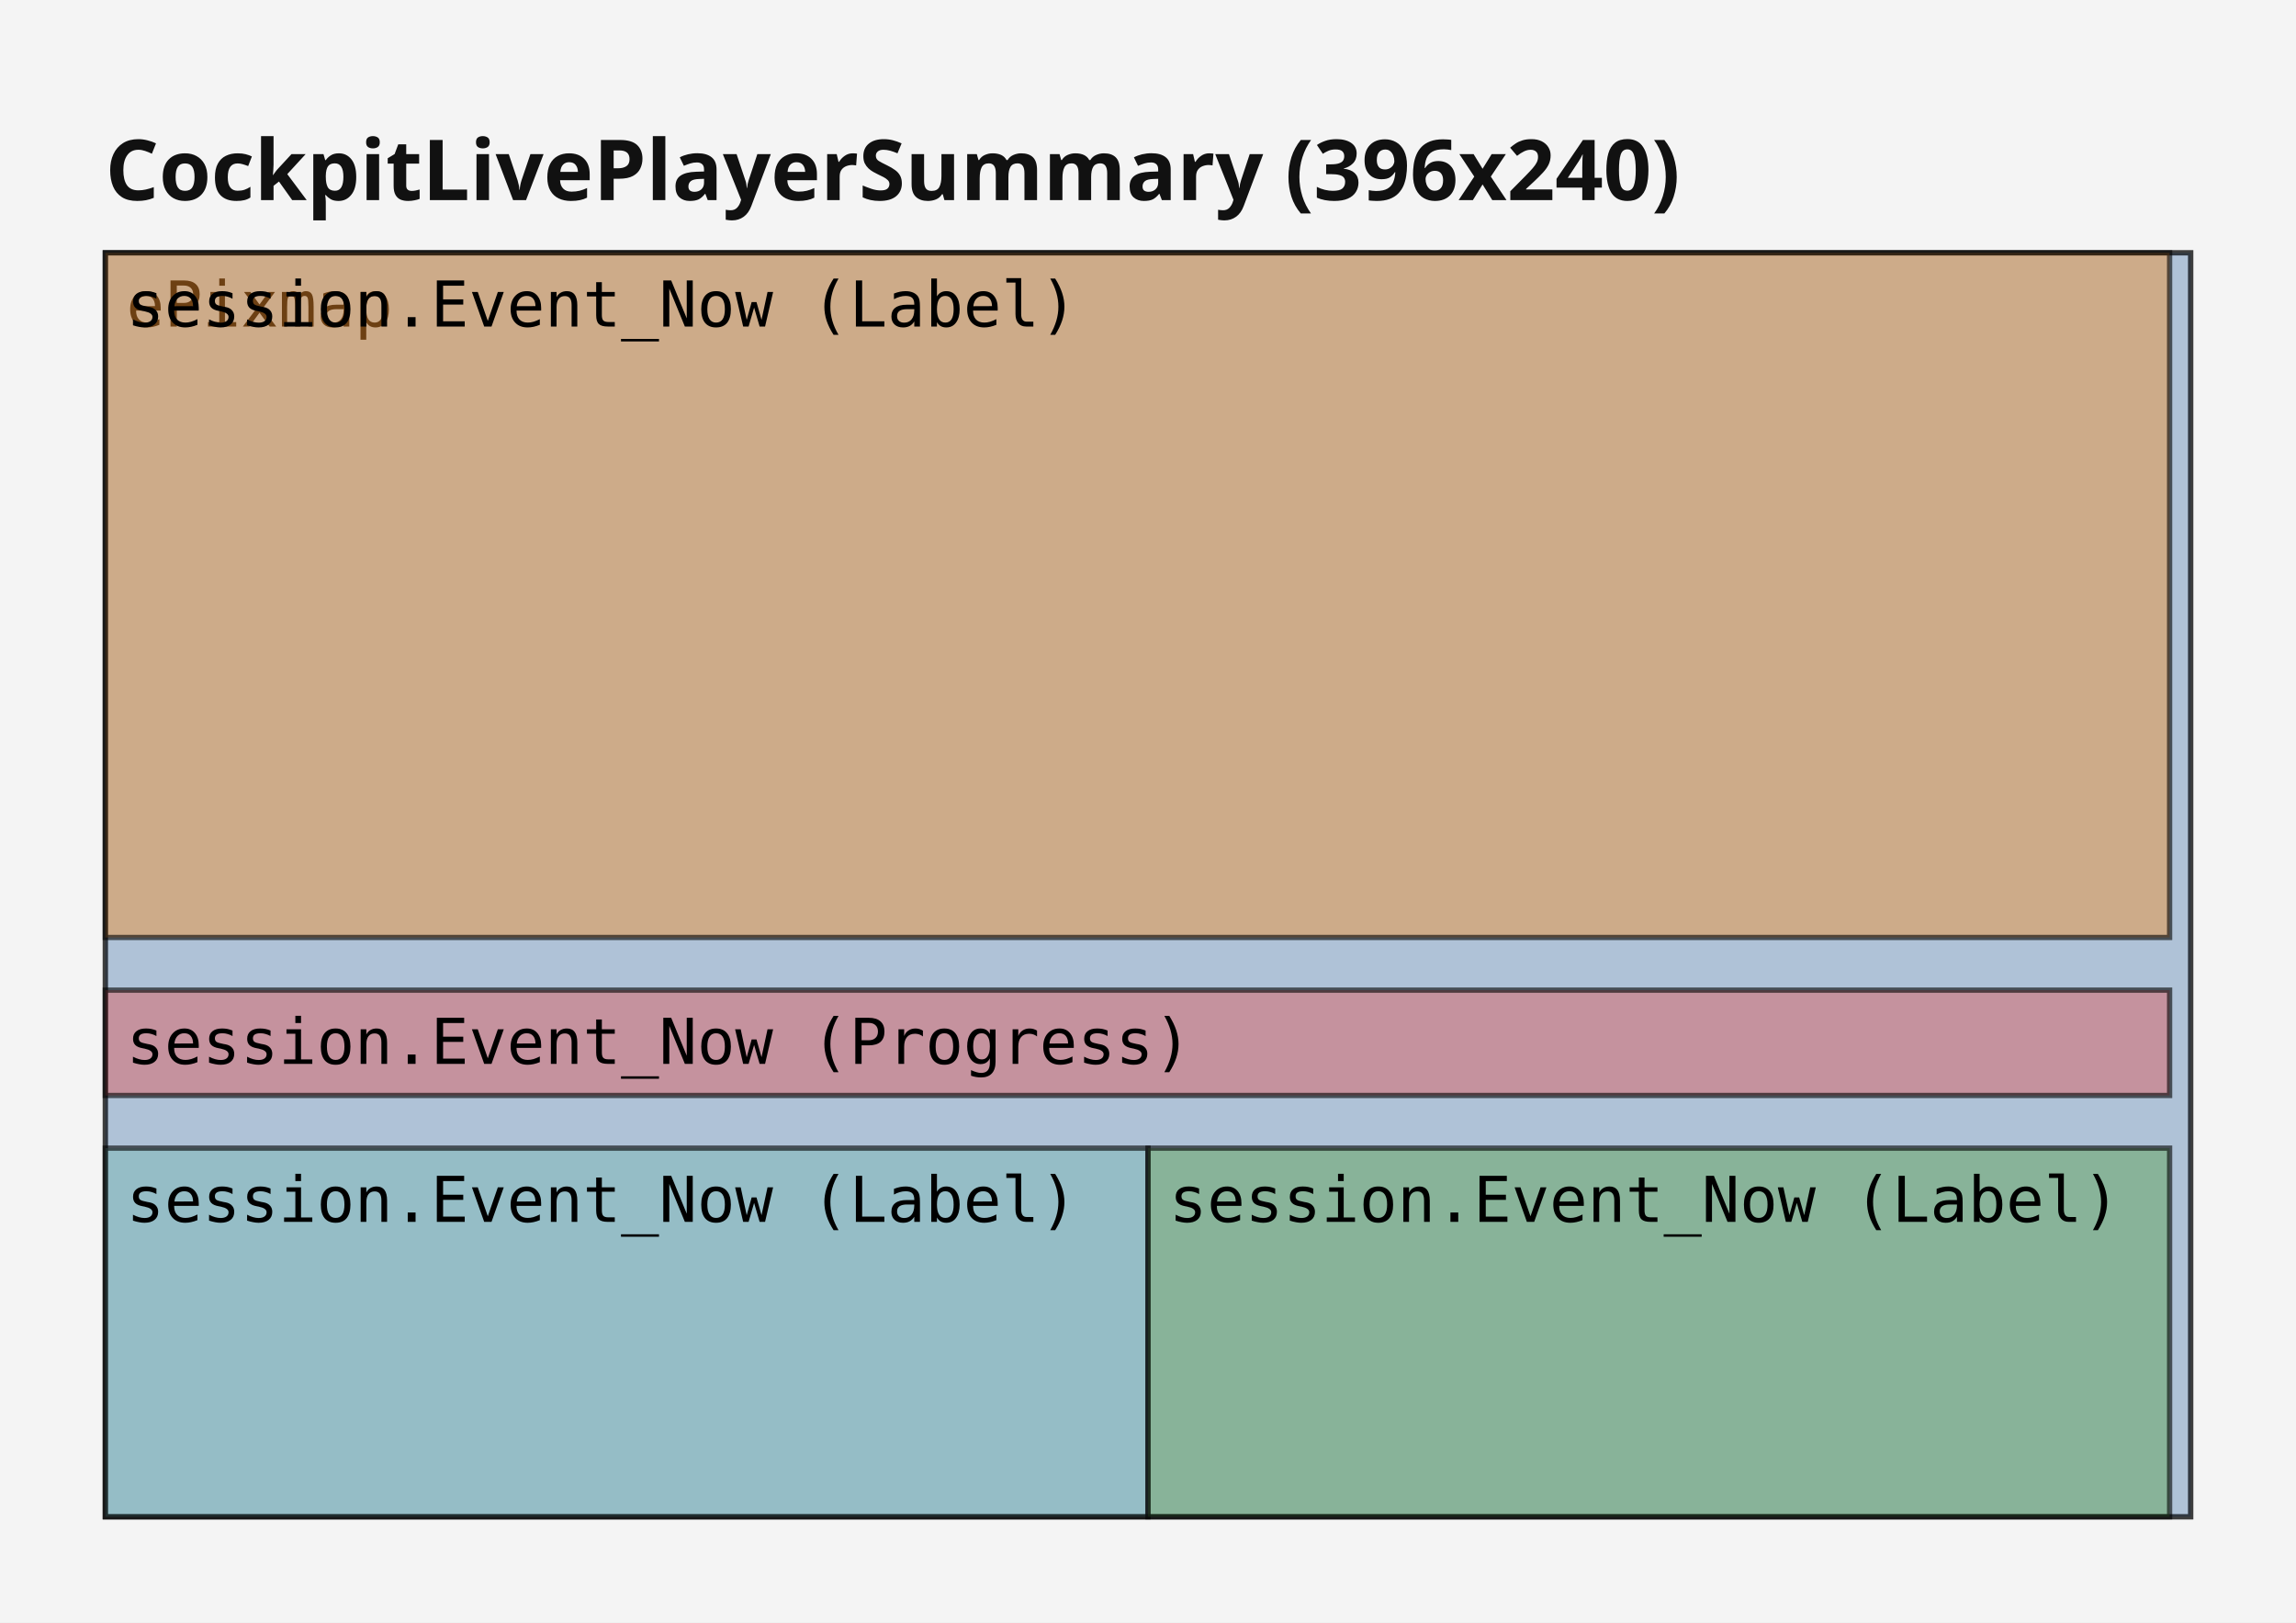
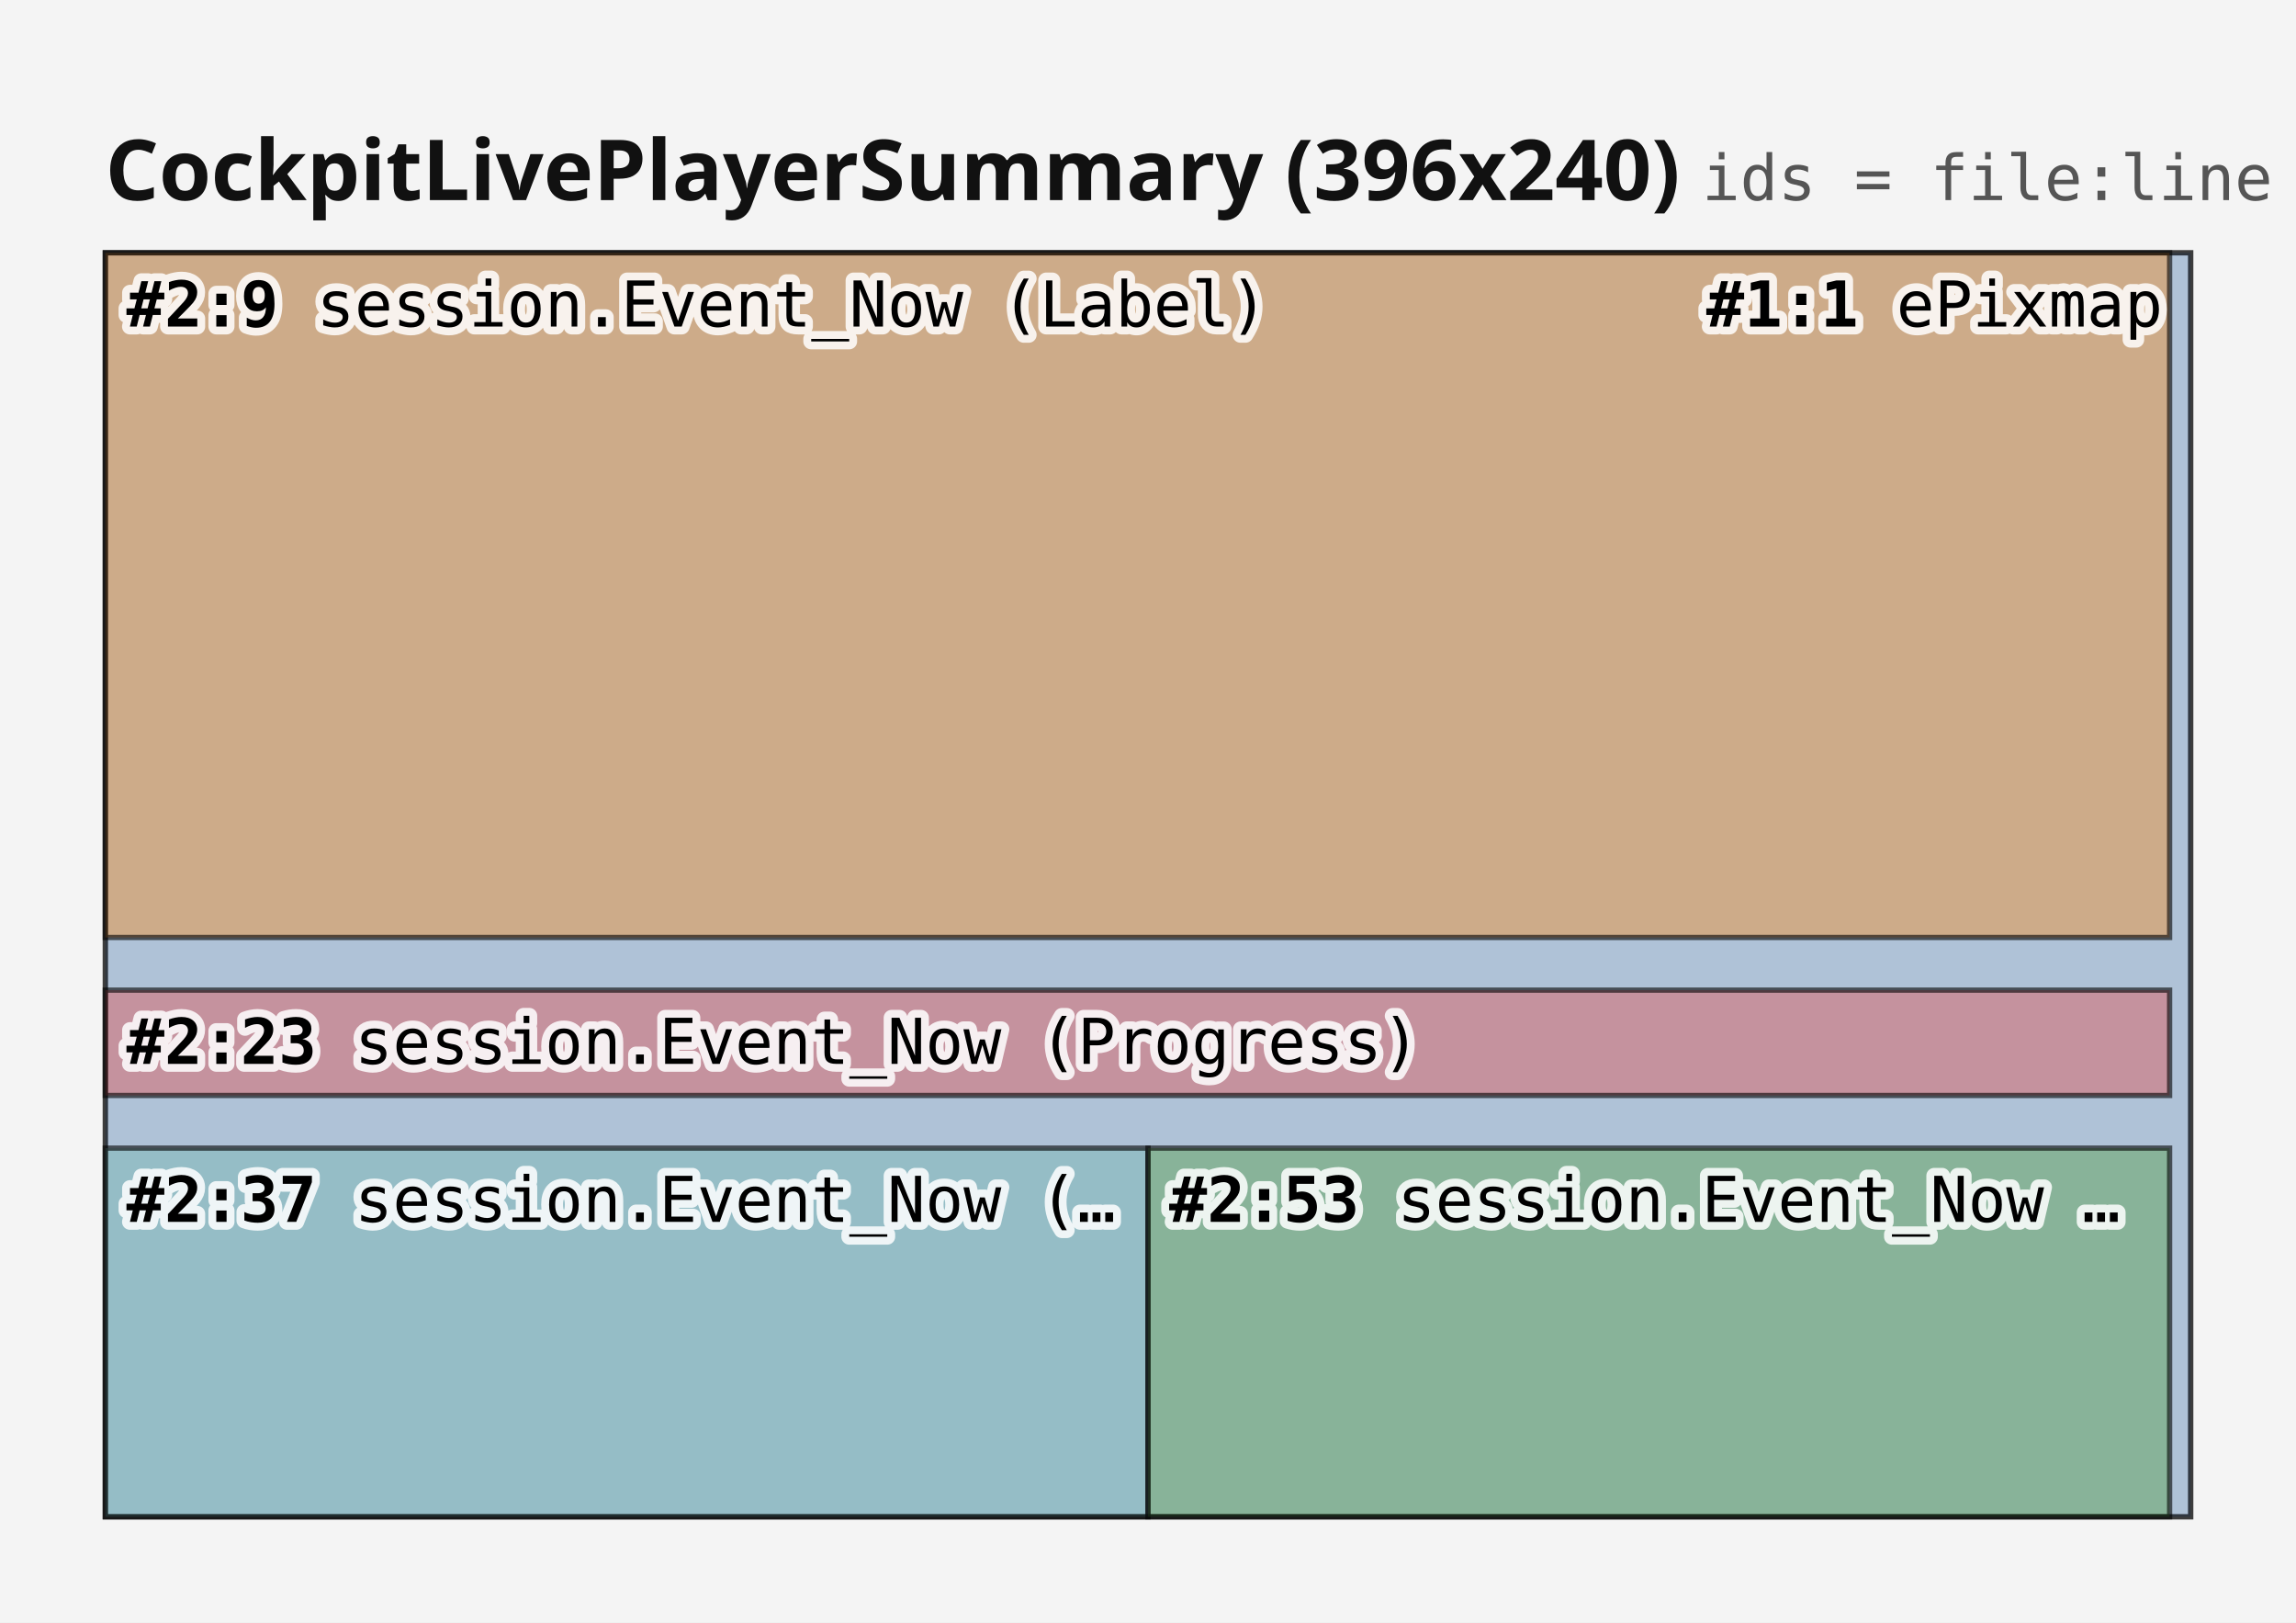
<svg xmlns="http://www.w3.org/2000/svg" width="436" height="308" viewBox="0 0 436 308">
  <rect x="0" y="0" width="436" height="308" fill="#f4f4f4" />
-   <text x="20" y="38" font-family="sans-serif" font-size="16" font-weight="bold" fill="#111111">CockpitLivePlayerSummary (396x240)</text>
+   <text x="20" y="38" font-family="sans-serif" font-size="16" font-weight="bold" fill="#111111">CockpitLivePlayerSummary (396x240) <tspan font-family="monospace" font-size="12" font-weight="normal" fill="#555555">ids = file:line - 1=screenpart_LCDBackground.ymlinc  2=screen_CockpitLivePlayerSummary.ymlinc</tspan>
+   </text>
  <g data-screen="0" transform="translate(20,48)">
    <rect x="0" y="0" width="396" height="240" fill="#ffffff" stroke="#999999" stroke-width="1" />
-     <g>
-       <rect data-ref="0:0" x="0" y="0" width="396" height="240" fill="#4e79a7" fill-opacity="0.45" stroke="#000000" stroke-opacity="0.6" stroke-width="1" />
-       <text x="4" y="14" font-family="monospace" font-size="12" fill="#000000">ePixmap</text>
-     </g>
-     <g>
-       <rect data-ref="0:3" x="0" y="170" width="198" height="70" fill="#76b7b2" fill-opacity="0.45" stroke="#000000" stroke-opacity="0.6" stroke-width="1" />
-       <text x="4" y="184" font-family="monospace" font-size="12" fill="#000000">session.Event_Now (Label)</text>
-     </g>
-     <g>
-       <rect data-ref="0:4" x="198" y="170" width="194" height="70" fill="#59a14f" fill-opacity="0.45" stroke="#000000" stroke-opacity="0.6" stroke-width="1" />
-       <text x="202" y="184" font-family="monospace" font-size="12" fill="#000000">session.Event_Now (Label)</text>
-     </g>
-     <g>
-       <rect data-ref="0:1" x="0" y="0" width="392" height="130" fill="#f28e2b" fill-opacity="0.45" stroke="#000000" stroke-opacity="0.6" stroke-width="1" />
-       <text x="4" y="14" font-family="monospace" font-size="12" fill="#000000">session.Event_Now (Label)</text>
-     </g>
-     <g>
-       <rect data-ref="0:2" x="0" y="140" width="392" height="20" fill="#e15759" fill-opacity="0.45" stroke="#000000" stroke-opacity="0.6" stroke-width="1" />
-       <text x="4" y="154" font-family="monospace" font-size="12" fill="#000000">session.Event_Now (Progress)</text>
+     <rect data-ref="0:0" data-src="screenpart_LCDBackground.ymlinc:1" x="0" y="0" width="396" height="240" fill="#4e79a7" fill-opacity="0.45" stroke="#000000" stroke-opacity="0.6" stroke-width="1" />
+     <rect data-ref="0:3" data-src="screen_CockpitLivePlayerSummary.ymlinc:37" x="0" y="170" width="198" height="70" fill="#76b7b2" fill-opacity="0.45" stroke="#000000" stroke-opacity="0.6" stroke-width="1" />
+     <rect data-ref="0:4" data-src="screen_CockpitLivePlayerSummary.ymlinc:53" x="198" y="170" width="194" height="70" fill="#59a14f" fill-opacity="0.45" stroke="#000000" stroke-opacity="0.6" stroke-width="1" />
+     <rect data-ref="0:1" data-src="screen_CockpitLivePlayerSummary.ymlinc:9" x="0" y="0" width="392" height="130" fill="#f28e2b" fill-opacity="0.45" stroke="#000000" stroke-opacity="0.6" stroke-width="1" />
+     <rect data-ref="0:2" data-src="screen_CockpitLivePlayerSummary.ymlinc:23" x="0" y="140" width="392" height="20" fill="#e15759" fill-opacity="0.45" stroke="#000000" stroke-opacity="0.6" stroke-width="1" />
+     <g pointer-events="none" font-family="monospace" font-size="12" fill="#000000" stroke="#ffffff" stroke-width="3" stroke-opacity="0.85" stroke-linejoin="round" paint-order="stroke">
+       <text x="304" y="14">
+         <tspan font-weight="bold">#1:1</tspan> ePixmap</text>
+       <text x="4" y="184">
+         <tspan font-weight="bold">#2:37</tspan> session.Event_Now (…</text>
+       <text x="202" y="184">
+         <tspan font-weight="bold">#2:53</tspan> session.Event_Now …</text>
+       <text x="4" y="14">
+         <tspan font-weight="bold">#2:9</tspan> session.Event_Now (Label)</text>
+       <text x="4" y="154">
+         <tspan font-weight="bold">#2:23</tspan> session.Event_Now (Progress)</text>
    </g>
  </g>
</svg>
